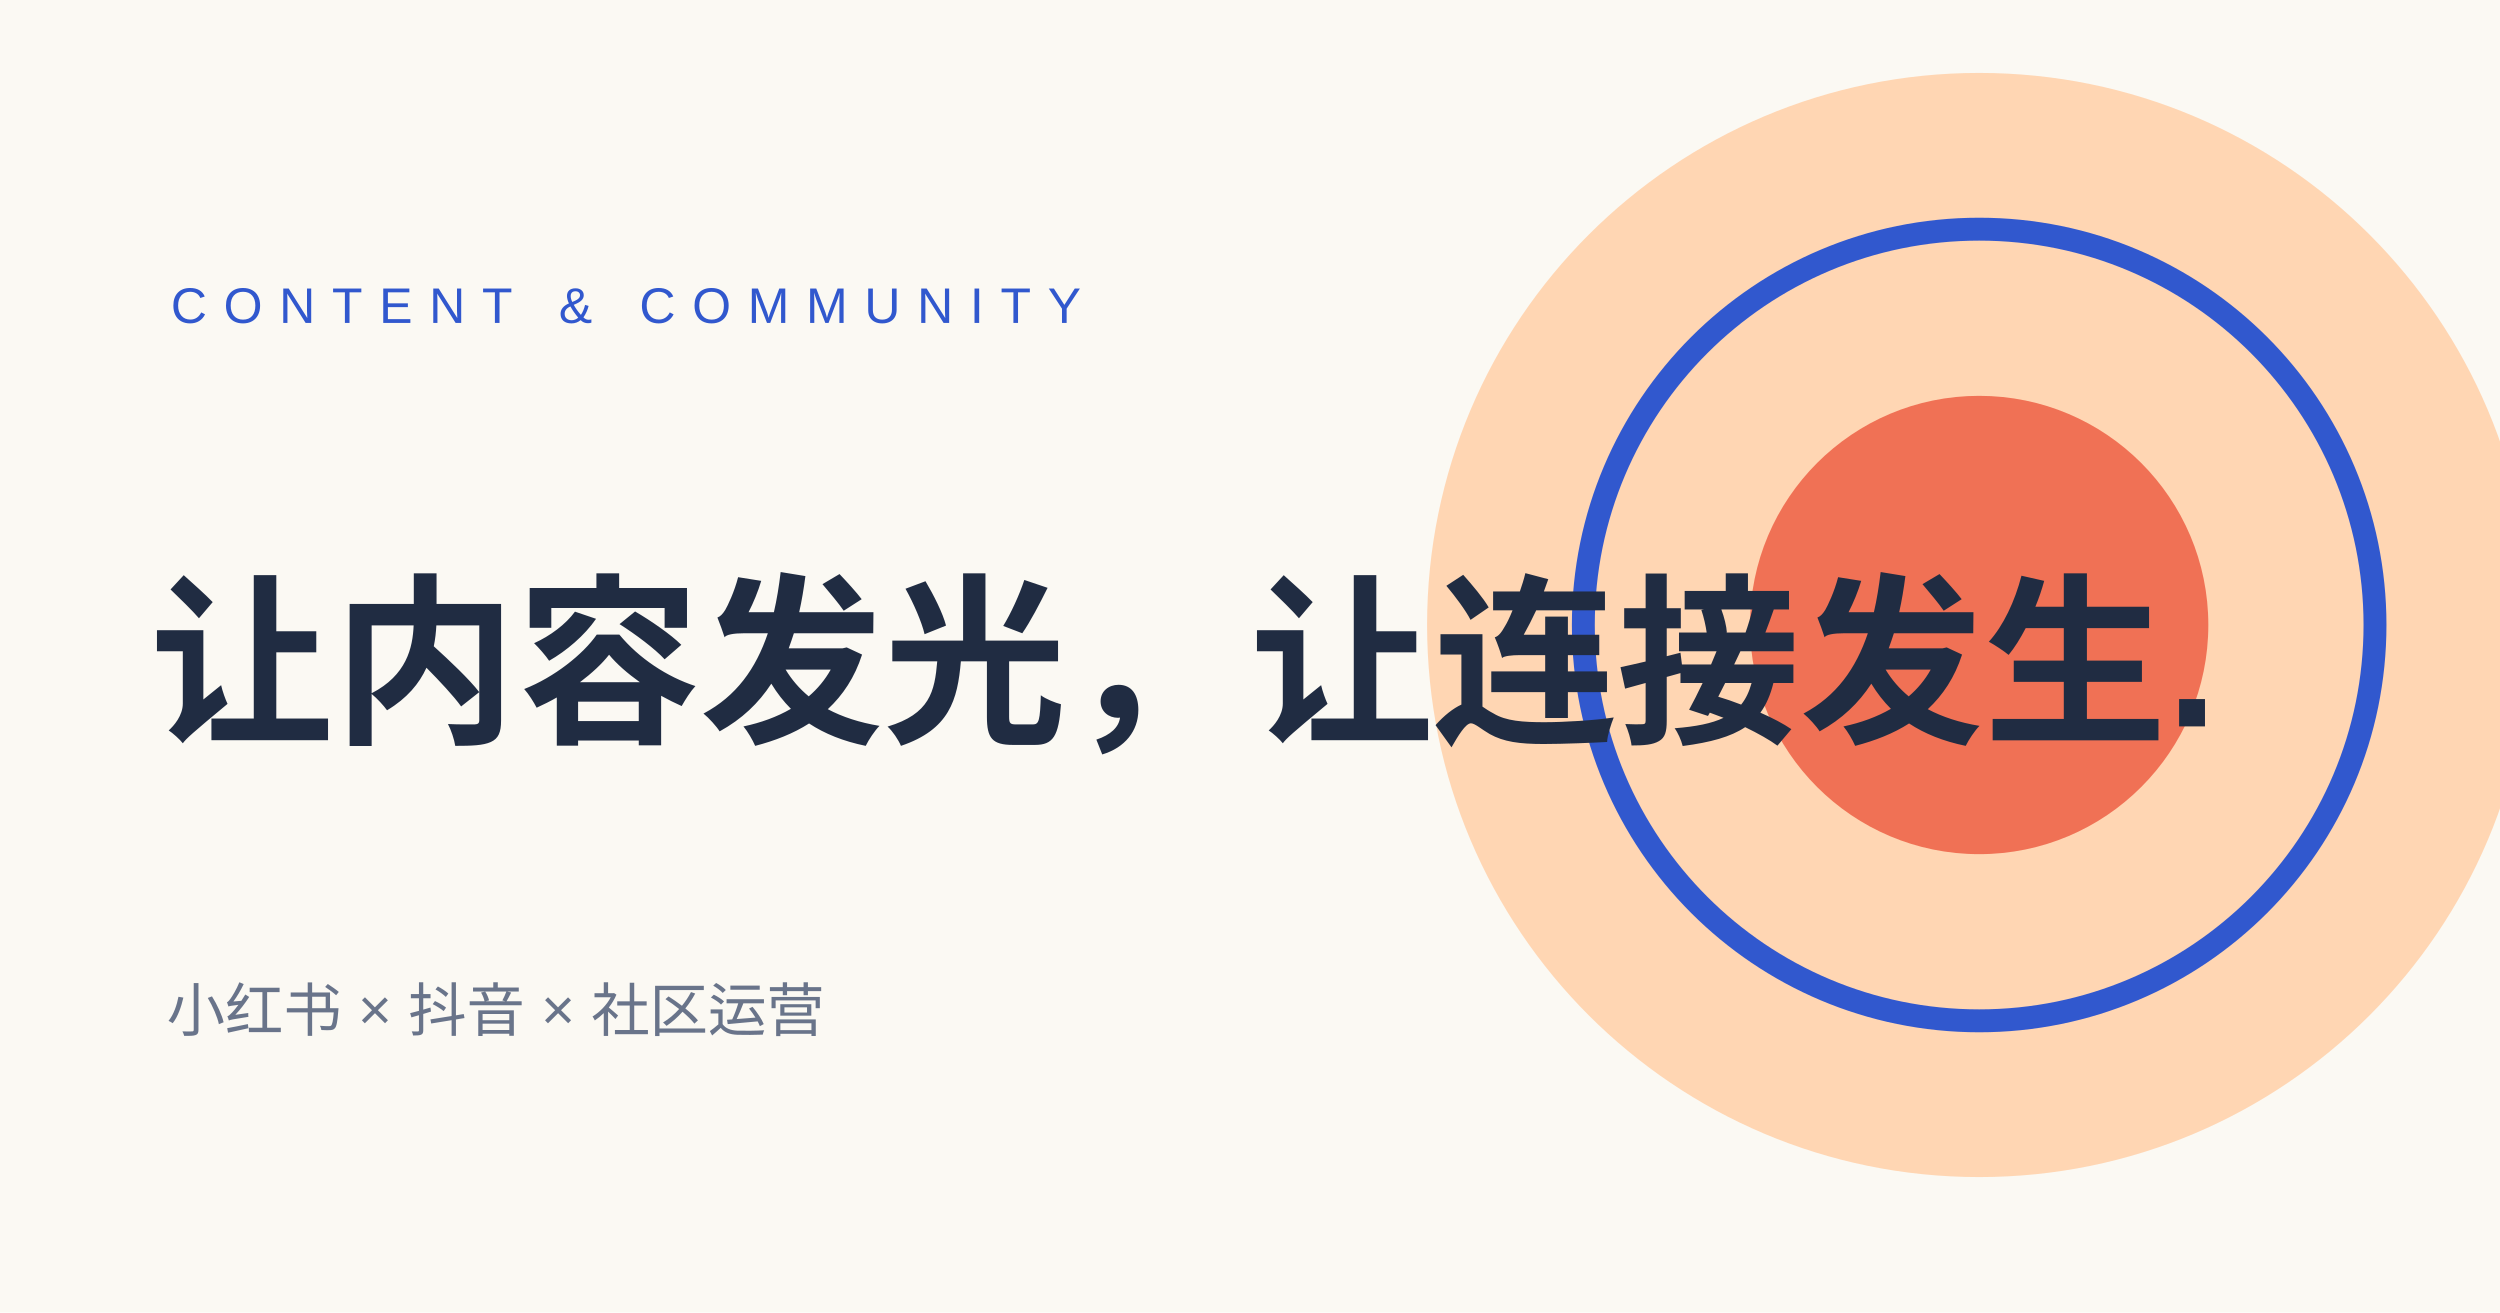
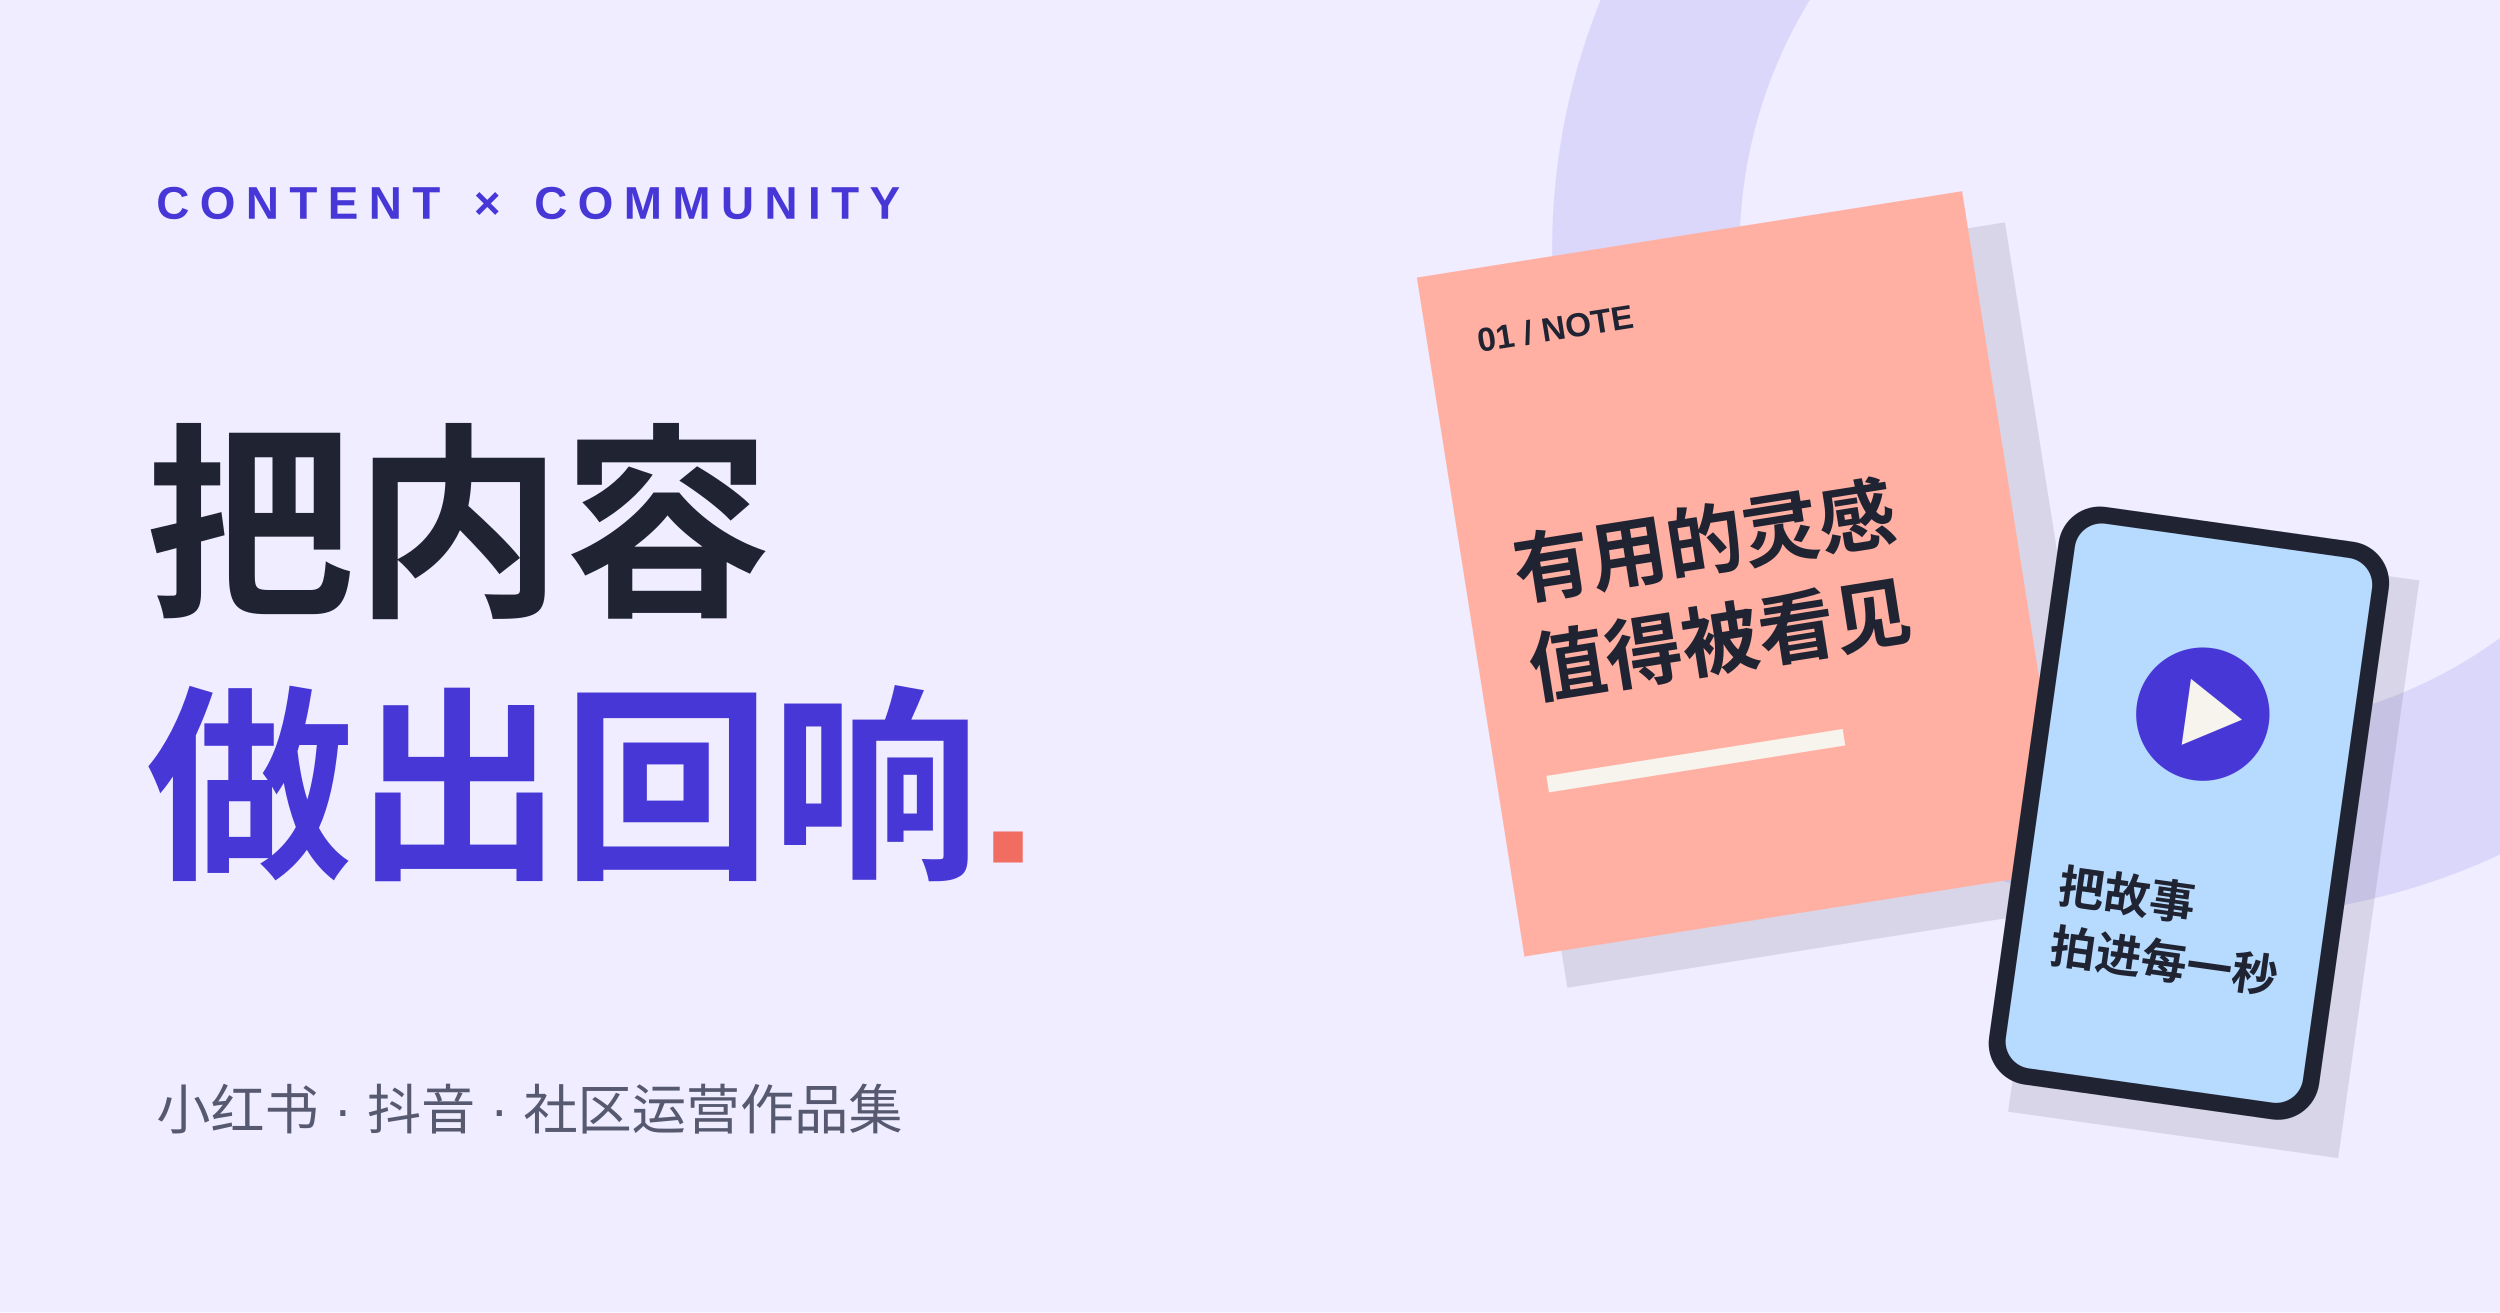
<svg xmlns="http://www.w3.org/2000/svg" viewBox="0 0 1200 630">
-   <rect width="1200" height="630" fill="#fbf9f3" />
-   <circle cx="950" cy="300" r="265" fill="#ffd6b3" />
-   <circle cx="950" cy="300" r="190" fill="none" stroke="#3158ce" stroke-width="11" />
-   <circle cx="950" cy="300" r="110" fill="#f07155" />
-   <text x="82" y="155" font-family="Arial,sans-serif" font-size="24" letter-spacing="8" fill="#3158ce">CONTENT &amp; COMMUNITY</text>
-   <text x="72" y="350" font-family="Arial,sans-serif" font-size="88" font-weight="bold" fill="#202c42">让内容发光，让连接发生.</text>
-   <text x="80" y="495" font-family="Arial,sans-serif" font-size="28" fill="#69748a">小红书 × 抖音 × 社区运营</text>
+   <rect width="1200" height="630" fill="#efedff" />
+   <circle cx="1065" cy="120" r="275" fill="none" stroke="#4737d6" stroke-opacity=".12" stroke-width="90" />
+   <text x="75" y="105" font-family="Arial,sans-serif" font-size="22" font-weight="bold" letter-spacing="5" fill="#4737d6">CONTENT × COMMUNITY</text>
+   <text x="70" y="288" font-family="Arial,'Microsoft YaHei',sans-serif" font-size="100" font-weight="900" fill="#202331">把内容</text>
+   <text x="70" y="414" font-family="Arial,'Microsoft YaHei',sans-serif" font-size="100" font-weight="900" fill="#4737d6">做出回响<tspan fill="#f16d61">.</tspan>
+   </text>
+   <text x="75" y="542" font-family="Arial,'Microsoft YaHei',sans-serif" font-size="26" fill="#575970">小红书 · 抖音 · 社区运营作品集</text>
+   <g transform="translate(705 110) rotate(-9 135 170)">
+     <rect x="18" y="18" width="265" height="330" fill="#202331" opacity=".12" />
+     <rect width="265" height="330" fill="#ffb0a3" />
+     <text x="24" y="40" font-family="Arial,sans-serif" font-size="16" font-weight="bold" fill="#202331">01 / NOTE</text>
+     <text x="24" y="160" font-family="Arial,'Microsoft YaHei',sans-serif" font-size="37" font-weight="bold" fill="#202331">有用的灵感</text>
+     <text x="24" y="208" font-family="Arial,'Microsoft YaHei',sans-serif" font-size="37" font-weight="bold" fill="#202331">值得被看见</text>
+     <rect x="24" y="246" width="144" height="8" fill="#f7f4ed" />
+   </g>
+   <g transform="translate(970 250) rotate(8 78 145)">
+     <rect x="14" y="14" width="160" height="280" fill="#202331" opacity=".12" />
+     <rect width="160" height="280" rx="20" fill="#202331" />
+     <rect x="8" y="8" width="144" height="264" rx="13" fill="#b7dbff" />
+     <circle cx="80" cy="92" r="32" fill="#4737d6" />
+     <path d="M72 76v32l27-16z" fill="#f7f4ed" />
+     <text x="23" y="191" font-family="Arial,'Microsoft YaHei',sans-serif" font-size="22" font-weight="bold" fill="#202331">把故事</text>
+     <text x="23" y="220" font-family="Arial,'Microsoft YaHei',sans-serif" font-size="22" font-weight="bold" fill="#202331">拍进每一秒</text>
+   </g>
</svg>
